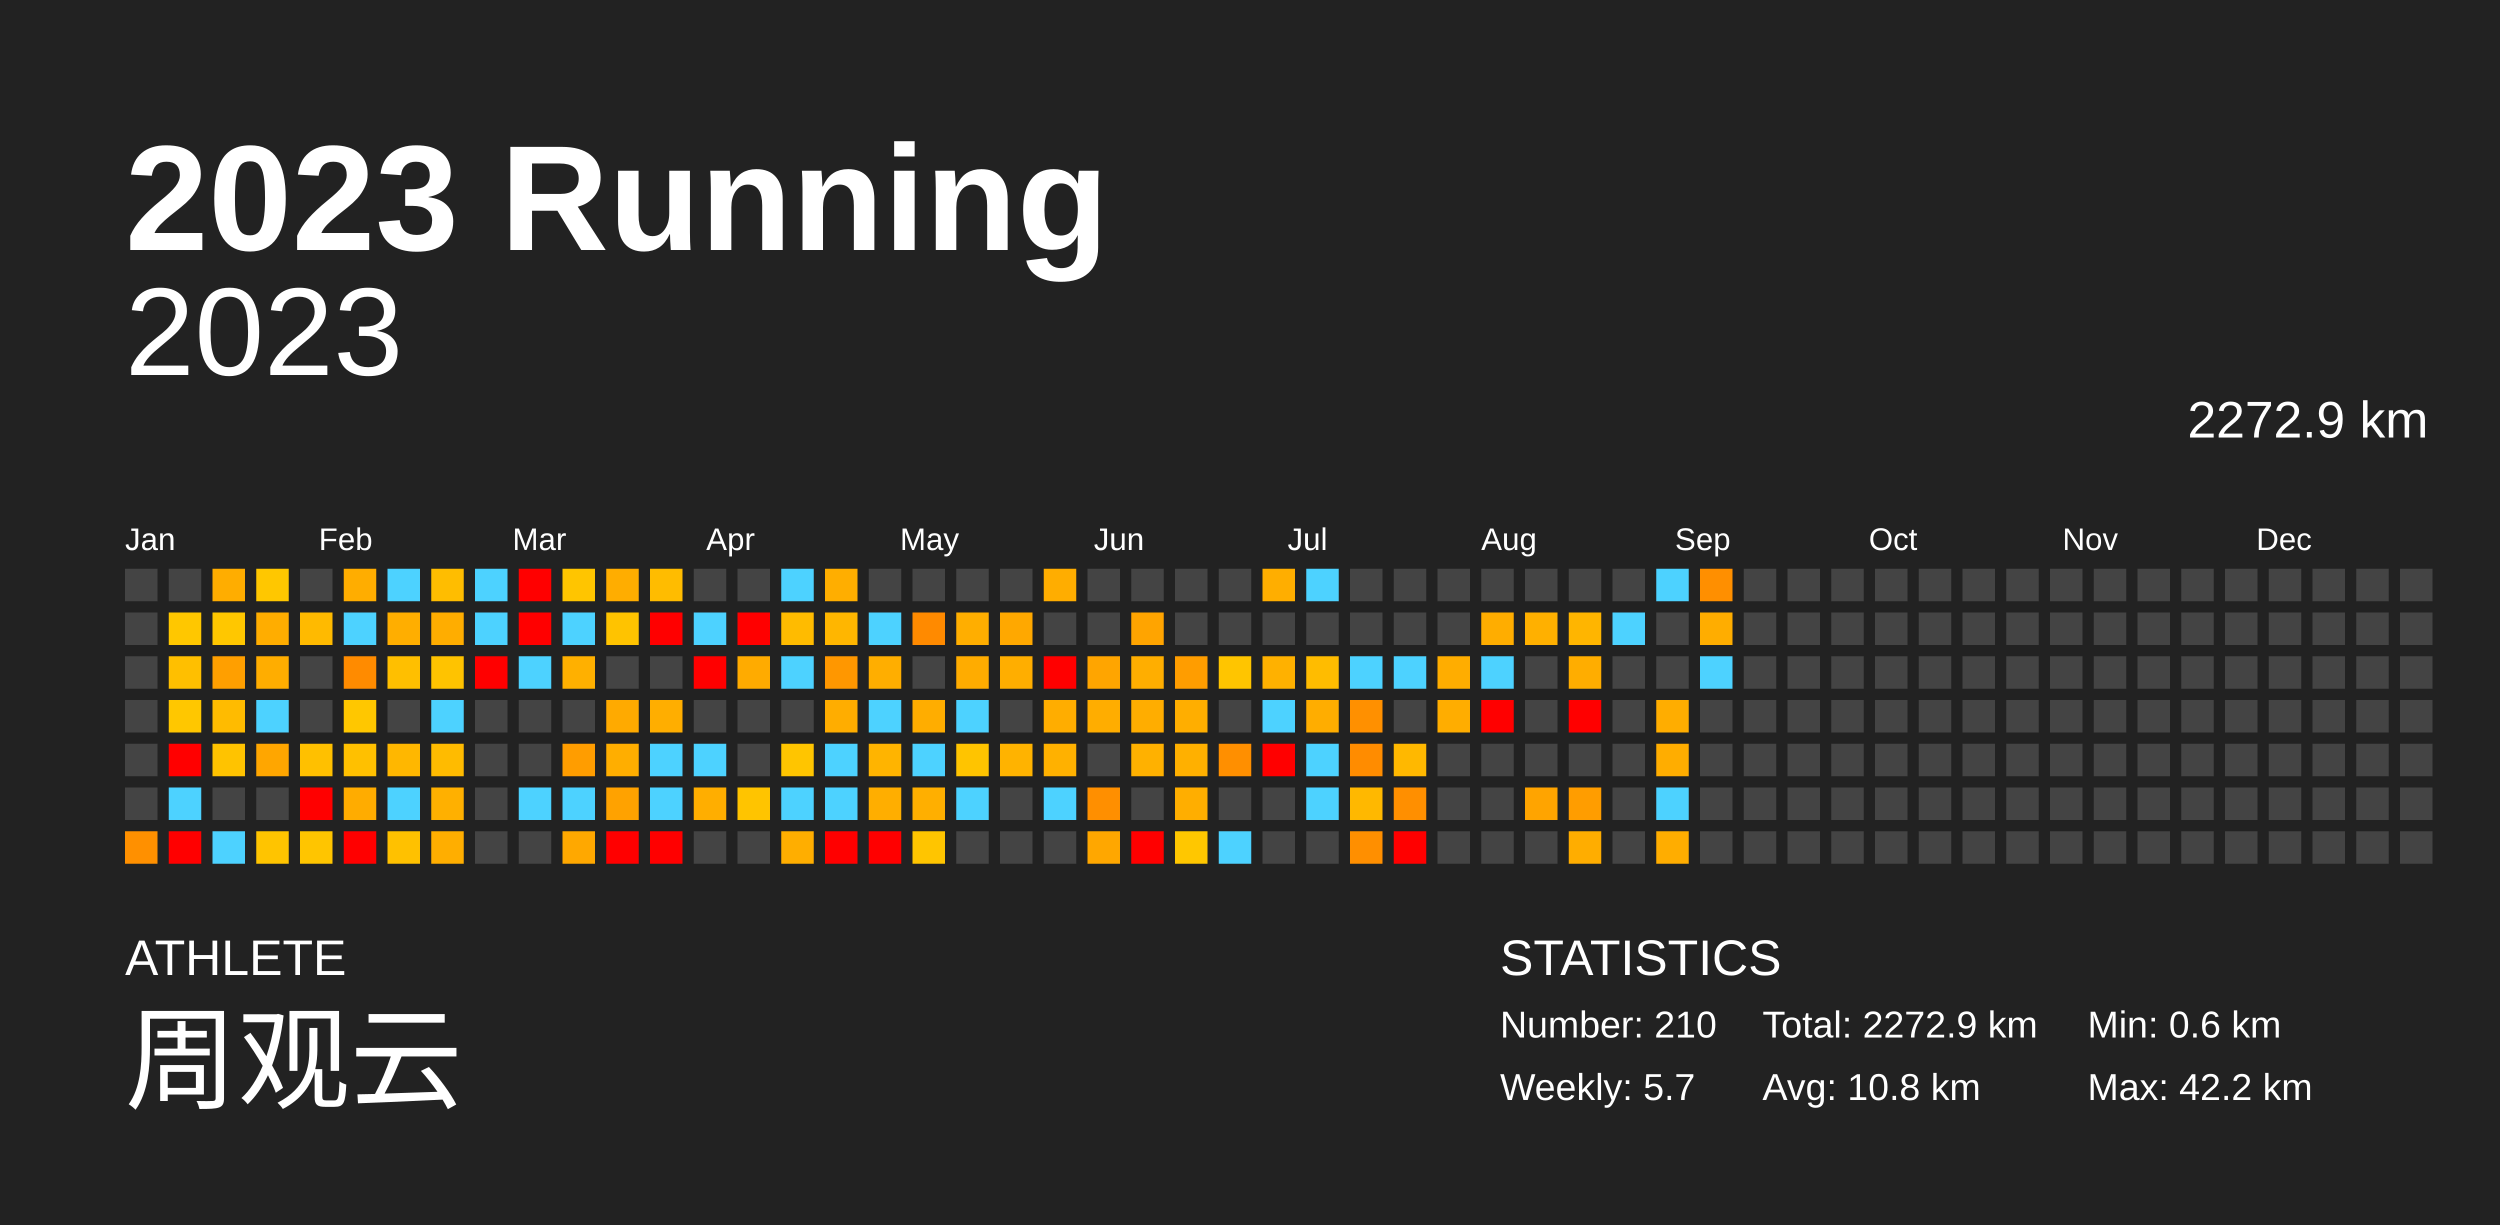
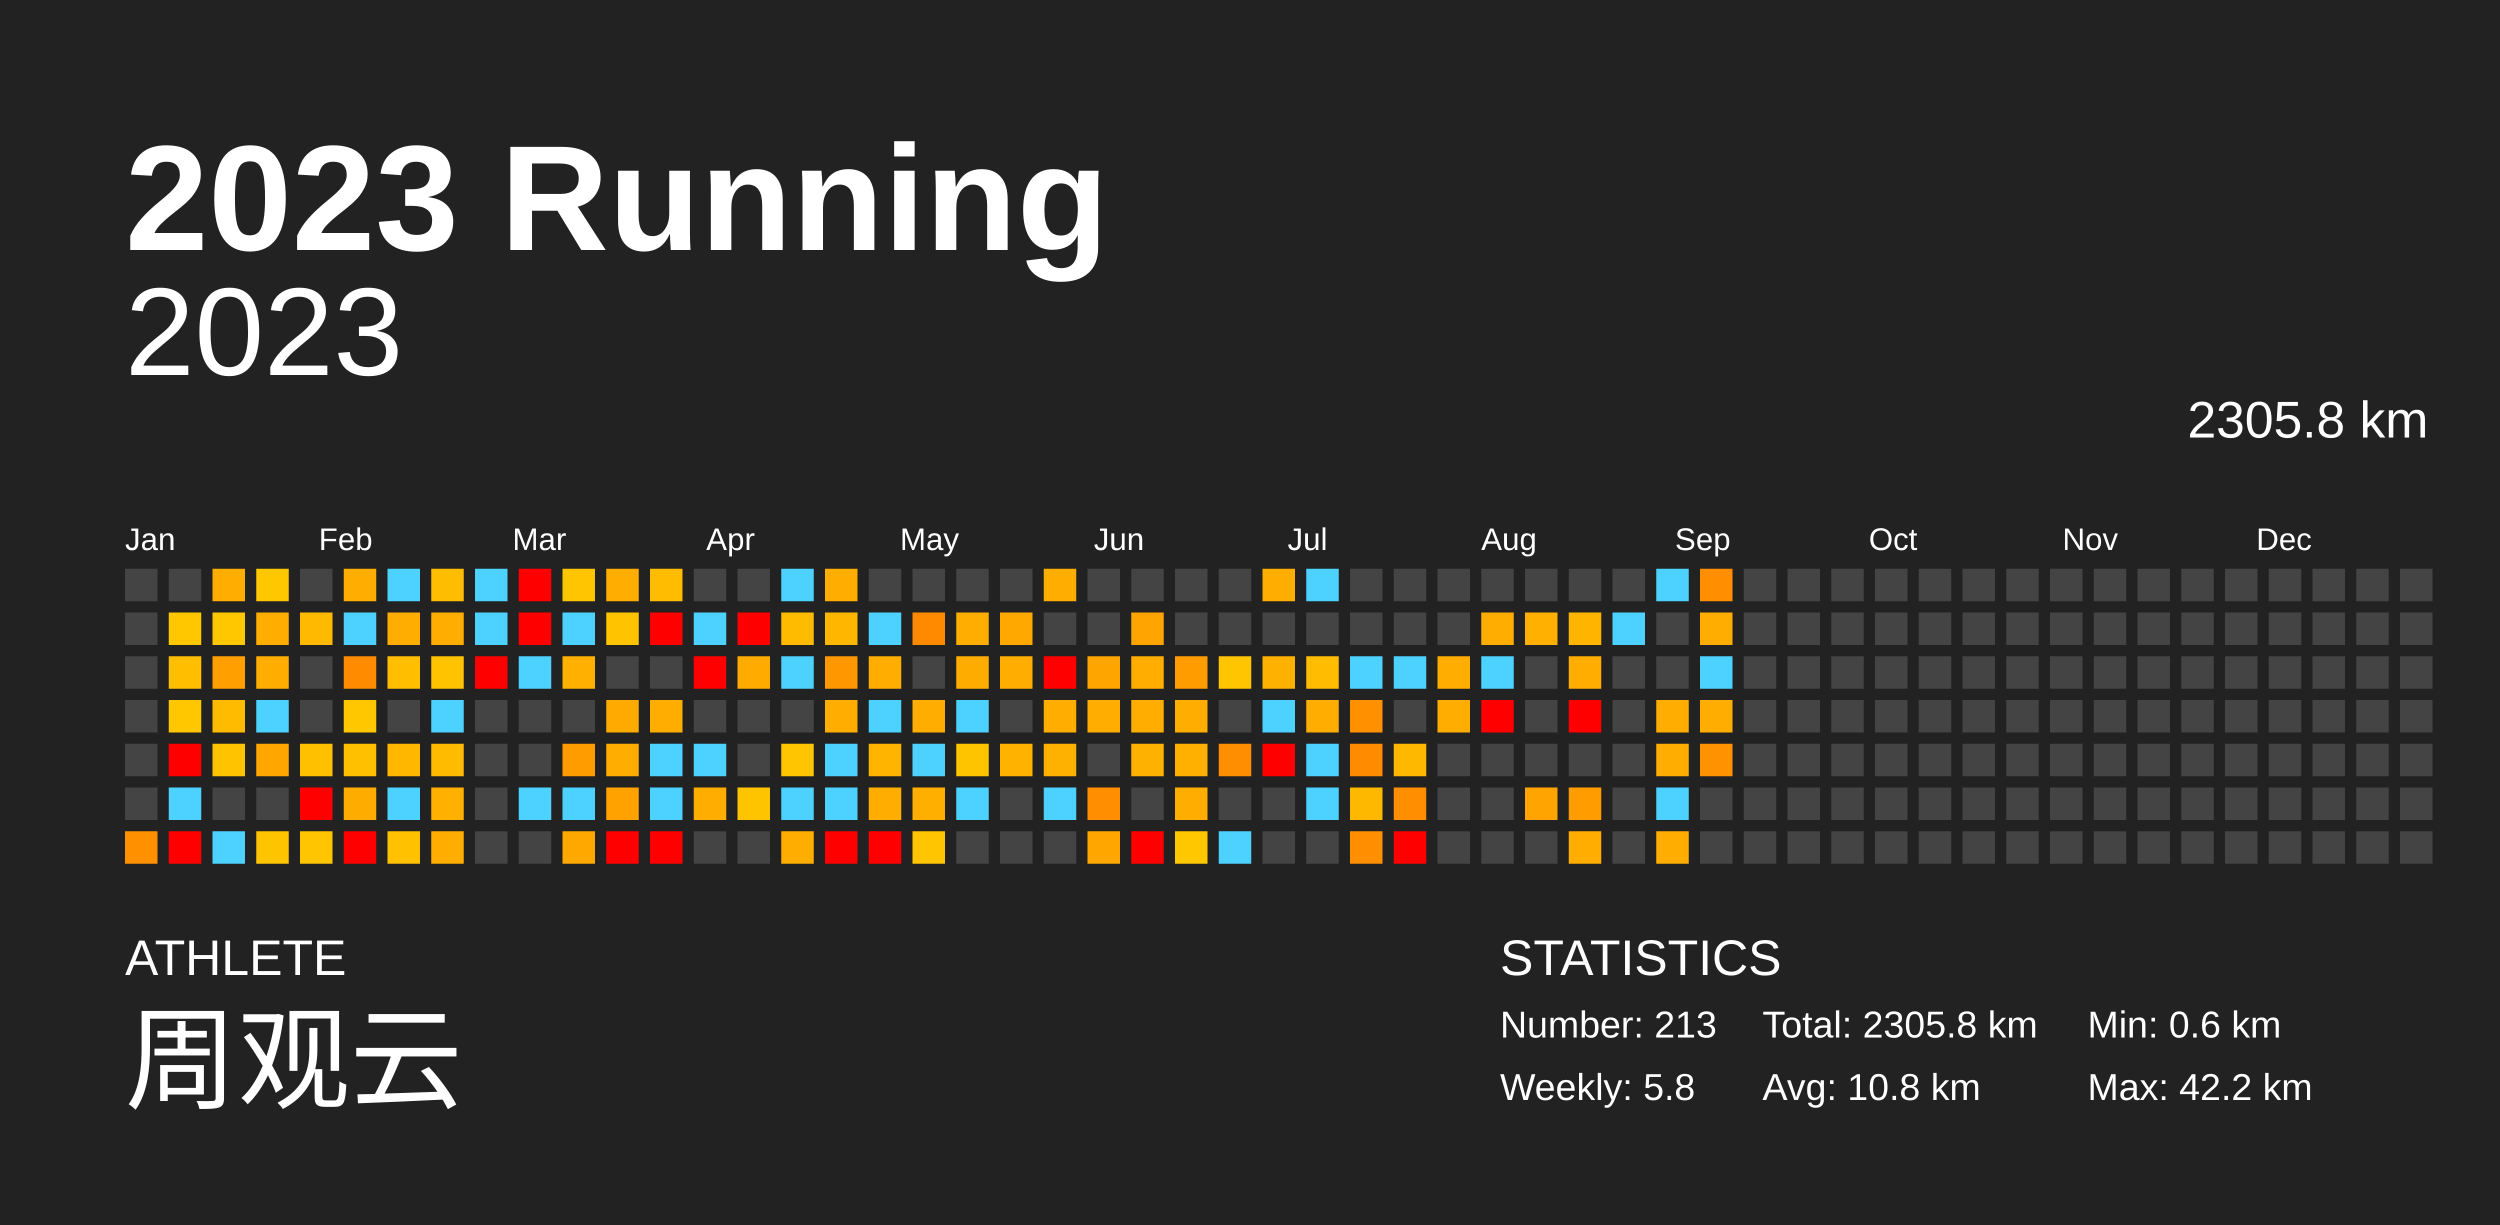
<svg xmlns="http://www.w3.org/2000/svg" baseProfile="full" height="98mm" version="1.1" viewBox="0,0,200,98" width="200mm">
  <defs />
  <rect fill="#222222" height="98" width="200" x="0" y="0" />
  <text fill="#FFFFFF" style="font-size:12px; font-family:Arial; font-weight:bold;" x="10" y="20">2023 Running</text>
  <text fill="#FFFFFF" style="font-size:4px; font-family:Arial" x="10" y="78">ATHLETE</text>
  <text fill="#FFFFFF" style="font-size:9px; font-family:Arial" x="10" y="88">周观云</text>
  <text fill="#FFFFFF" style="font-size:4px; font-family:Arial" x="120" y="78">STATISTICS</text>
-   <text fill="#FFFFFF" style="font-size:3px; font-family:Arial" x="120" y="83">Number: 210</text>
-   <text fill="#FFFFFF" style="font-size:3px; font-family:Arial" x="120" y="88">Weekly: 5.7</text>
-   <text fill="#FFFFFF" style="font-size:3px; font-family:Arial" x="141" y="83">Total: 2272.9 km</text>
+   <text fill="#FFFFFF" style="font-size:3px; font-family:Arial" x="120" y="83">Number: 213</text>
+   <text fill="#FFFFFF" style="font-size:3px; font-family:Arial" x="120" y="88">Weekly: 5.8</text>
+   <text fill="#FFFFFF" style="font-size:3px; font-family:Arial" x="141" y="83">Total: 2305.8 km</text>
  <text fill="#FFFFFF" style="font-size:3px; font-family:Arial" x="141" y="88">Avg: 10.8 km</text>
  <text fill="#FFFFFF" style="font-size:3px; font-family:Arial" x="167" y="83">Min: 0.6 km</text>
  <text fill="#FFFFFF" style="font-size:3px; font-family:Arial" x="167" y="88">Max: 42.2 km</text>
  <text alignment-baseline="hanging" fill="#FFFFFF" style="font-size:10.0px; font-family:Arial;" x="10" y="30">2023</text>
-   <text alignment-baseline="hanging" fill="#FFFFFF" style="font-size:4.125px; font-family:Arial;" x="175" y="35">2272.9 km</text>
+   <text alignment-baseline="hanging" fill="#FFFFFF" style="font-size:4.125px; font-family:Arial;" x="175" y="35">2305.8 km</text>
  <text fill="#FFFFFF" style="font-size:2.5px; font-family:Arial" x="10.0" y="44">Jan</text>
  <text fill="#FFFFFF" style="font-size:2.5px; font-family:Arial" x="25.5" y="44">Feb</text>
  <text fill="#FFFFFF" style="font-size:2.5px; font-family:Arial" x="41.0" y="44">Mar</text>
  <text fill="#FFFFFF" style="font-size:2.5px; font-family:Arial" x="56.5" y="44">Apr</text>
  <text fill="#FFFFFF" style="font-size:2.5px; font-family:Arial" x="72.0" y="44">May</text>
  <text fill="#FFFFFF" style="font-size:2.5px; font-family:Arial" x="87.5" y="44">Jun</text>
  <text fill="#FFFFFF" style="font-size:2.5px; font-family:Arial" x="103.0" y="44">Jul</text>
  <text fill="#FFFFFF" style="font-size:2.5px; font-family:Arial" x="118.5" y="44">Aug</text>
  <text fill="#FFFFFF" style="font-size:2.5px; font-family:Arial" x="134.0" y="44">Sep</text>
  <text fill="#FFFFFF" style="font-size:2.5px; font-family:Arial" x="149.5" y="44">Oct</text>
  <text fill="#FFFFFF" style="font-size:2.5px; font-family:Arial" x="165.0" y="44">Nov</text>
  <text fill="#FFFFFF" style="font-size:2.5px; font-family:Arial" x="180.5" y="44">Dec</text>
  <rect fill="#444444" height="2.6" width="2.6" x="10.0" y="45.5" />
  <rect fill="#444444" height="2.6" width="2.6" x="10.0" y="49.0" />
  <rect fill="#444444" height="2.6" width="2.6" x="10.0" y="52.5" />
  <rect fill="#444444" height="2.6" width="2.6" x="10.0" y="56.0" />
  <rect fill="#444444" height="2.6" width="2.6" x="10.0" y="59.5" />
  <rect fill="#444444" height="2.6" width="2.6" x="10.0" y="63.0" />
  <rect fill="#ff9000" height="2.6" width="2.6" x="10.0" y="66.5" />
  <rect fill="#444444" height="2.6" width="2.6" x="13.5" y="45.5" />
  <rect fill="#ffc700" height="2.6" width="2.6" x="13.5" y="49.0" />
  <rect fill="#ffbf00" height="2.6" width="2.6" x="13.5" y="52.5" />
  <rect fill="#ffc700" height="2.6" width="2.6" x="13.5" y="56.0" />
  <rect fill="red" height="2.6" width="2.6" x="13.5" y="59.5" />
  <rect fill="#4dd2ff" height="2.6" width="2.6" x="13.5" y="63.0" />
  <rect fill="red" height="2.6" width="2.6" x="13.5" y="66.5" />
  <rect fill="#ffad00" height="2.6" width="2.6" x="17.0" y="45.5" />
  <rect fill="#ffc700" height="2.6" width="2.6" x="17.0" y="49.0" />
  <rect fill="#ff9f00" height="2.6" width="2.6" x="17.0" y="52.5" />
  <rect fill="#ffbb00" height="2.6" width="2.6" x="17.0" y="56.0" />
  <rect fill="#ffc300" height="2.6" width="2.6" x="17.0" y="59.5" />
  <rect fill="#444444" height="2.6" width="2.6" x="17.0" y="63.0" />
  <rect fill="#4dd2ff" height="2.6" width="2.6" x="17.0" y="66.5" />
  <rect fill="#ffc700" height="2.6" width="2.6" x="20.5" y="45.5" />
  <rect fill="#ffad00" height="2.6" width="2.6" x="20.5" y="49.0" />
  <rect fill="#ffad00" height="2.6" width="2.6" x="20.5" y="52.5" />
  <rect fill="#4dd2ff" height="2.6" width="2.6" x="20.5" y="56.0" />
  <rect fill="#ffa600" height="2.6" width="2.6" x="20.5" y="59.5" />
  <rect fill="#444444" height="2.6" width="2.6" x="20.5" y="63.0" />
  <rect fill="#ffc400" height="2.6" width="2.6" x="20.5" y="66.5" />
  <rect fill="#444444" height="2.6" width="2.6" x="24.0" y="45.5" />
  <rect fill="#ffba00" height="2.6" width="2.6" x="24.0" y="49.0" />
  <rect fill="#444444" height="2.6" width="2.6" x="24.0" y="52.5" />
  <rect fill="#444444" height="2.6" width="2.6" x="24.0" y="56.0" />
  <rect fill="#ffc000" height="2.6" width="2.6" x="24.0" y="59.5" />
  <rect fill="red" height="2.6" width="2.6" x="24.0" y="63.0" />
  <rect fill="#ffc500" height="2.6" width="2.6" x="24.0" y="66.5" />
  <rect fill="#ffad00" height="2.6" width="2.6" x="27.5" y="45.5" />
  <rect fill="#4dd2ff" height="2.6" width="2.6" x="27.5" y="49.0" />
  <rect fill="#ff8b00" height="2.6" width="2.6" x="27.5" y="52.5" />
  <rect fill="#ffc700" height="2.6" width="2.6" x="27.5" y="56.0" />
  <rect fill="#ffc000" height="2.6" width="2.6" x="27.5" y="59.5" />
  <rect fill="#ffac00" height="2.6" width="2.6" x="27.5" y="63.0" />
  <rect fill="red" height="2.6" width="2.6" x="27.5" y="66.5" />
  <rect fill="#4dd2ff" height="2.6" width="2.6" x="31.0" y="45.5" />
  <rect fill="#ffae00" height="2.6" width="2.6" x="31.0" y="49.0" />
  <rect fill="#ffbf00" height="2.6" width="2.6" x="31.0" y="52.5" />
  <rect fill="#444444" height="2.6" width="2.6" x="31.0" y="56.0" />
  <rect fill="#ffb700" height="2.6" width="2.6" x="31.0" y="59.5" />
  <rect fill="#4dd2ff" height="2.6" width="2.6" x="31.0" y="63.0" />
  <rect fill="#ffc100" height="2.6" width="2.6" x="31.0" y="66.5" />
  <rect fill="#ffbd00" height="2.6" width="2.6" x="34.5" y="45.5" />
  <rect fill="#ffad00" height="2.6" width="2.6" x="34.5" y="49.0" />
  <rect fill="#ffc300" height="2.6" width="2.6" x="34.5" y="52.5" />
  <rect fill="#4dd2ff" height="2.6" width="2.6" x="34.5" y="56.0" />
  <rect fill="#ffbb00" height="2.6" width="2.6" x="34.5" y="59.5" />
  <rect fill="#ffb000" height="2.6" width="2.6" x="34.5" y="63.0" />
  <rect fill="#ffae00" height="2.6" width="2.6" x="34.5" y="66.5" />
  <rect fill="#4dd2ff" height="2.6" width="2.6" x="38.0" y="45.5" />
  <rect fill="#4dd2ff" height="2.6" width="2.6" x="38.0" y="49.0" />
  <rect fill="red" height="2.6" width="2.6" x="38.0" y="52.5" />
  <rect fill="#444444" height="2.6" width="2.6" x="38.0" y="56.0" />
  <rect fill="#444444" height="2.6" width="2.6" x="38.0" y="59.5" />
  <rect fill="#444444" height="2.6" width="2.6" x="38.0" y="63.0" />
  <rect fill="#444444" height="2.6" width="2.6" x="38.0" y="66.5" />
  <rect fill="red" height="2.6" width="2.6" x="41.5" y="45.5" />
  <rect fill="red" height="2.6" width="2.6" x="41.5" y="49.0" />
  <rect fill="#4dd2ff" height="2.6" width="2.6" x="41.5" y="52.5" />
  <rect fill="#444444" height="2.6" width="2.6" x="41.5" y="56.0" />
  <rect fill="#444444" height="2.6" width="2.6" x="41.5" y="59.5" />
  <rect fill="#4dd2ff" height="2.6" width="2.6" x="41.5" y="63.0" />
  <rect fill="#444444" height="2.6" width="2.6" x="41.5" y="66.5" />
  <rect fill="#ffc500" height="2.6" width="2.6" x="45.0" y="45.5" />
  <rect fill="#4dd2ff" height="2.6" width="2.6" x="45.0" y="49.0" />
  <rect fill="#ffb000" height="2.6" width="2.6" x="45.0" y="52.5" />
  <rect fill="#444444" height="2.6" width="2.6" x="45.0" y="56.0" />
  <rect fill="#ff9d00" height="2.6" width="2.6" x="45.0" y="59.5" />
  <rect fill="#4dd2ff" height="2.6" width="2.6" x="45.0" y="63.0" />
  <rect fill="#ffa800" height="2.6" width="2.6" x="45.0" y="66.5" />
  <rect fill="#ffad00" height="2.6" width="2.6" x="48.5" y="45.5" />
  <rect fill="#ffc300" height="2.6" width="2.6" x="48.5" y="49.0" />
  <rect fill="#444444" height="2.6" width="2.6" x="48.5" y="52.5" />
  <rect fill="#ffaa00" height="2.6" width="2.6" x="48.5" y="56.0" />
  <rect fill="#ffae00" height="2.6" width="2.6" x="48.5" y="59.5" />
  <rect fill="#ffa200" height="2.6" width="2.6" x="48.5" y="63.0" />
  <rect fill="red" height="2.6" width="2.6" x="48.5" y="66.5" />
  <rect fill="#ffbc00" height="2.6" width="2.6" x="52.0" y="45.5" />
  <rect fill="red" height="2.6" width="2.6" x="52.0" y="49.0" />
  <rect fill="#444444" height="2.6" width="2.6" x="52.0" y="52.5" />
  <rect fill="#ffae00" height="2.6" width="2.6" x="52.0" y="56.0" />
  <rect fill="#4dd2ff" height="2.6" width="2.6" x="52.0" y="59.5" />
  <rect fill="#4dd2ff" height="2.6" width="2.6" x="52.0" y="63.0" />
  <rect fill="red" height="2.6" width="2.6" x="52.0" y="66.5" />
  <rect fill="#444444" height="2.6" width="2.6" x="55.5" y="45.5" />
  <rect fill="#4dd2ff" height="2.6" width="2.6" x="55.5" y="49.0" />
  <rect fill="red" height="2.6" width="2.6" x="55.5" y="52.5" />
  <rect fill="#444444" height="2.6" width="2.6" x="55.5" y="56.0" />
  <rect fill="#4dd2ff" height="2.6" width="2.6" x="55.5" y="59.5" />
  <rect fill="#ffae00" height="2.6" width="2.6" x="55.5" y="63.0" />
  <rect fill="#444444" height="2.6" width="2.6" x="55.5" y="66.5" />
  <rect fill="#444444" height="2.6" width="2.6" x="59.0" y="45.5" />
  <rect fill="red" height="2.6" width="2.6" x="59.0" y="49.0" />
  <rect fill="#ffab00" height="2.6" width="2.6" x="59.0" y="52.5" />
  <rect fill="#444444" height="2.6" width="2.6" x="59.0" y="56.0" />
  <rect fill="#444444" height="2.6" width="2.6" x="59.0" y="59.5" />
  <rect fill="#ffc400" height="2.6" width="2.6" x="59.0" y="63.0" />
  <rect fill="#444444" height="2.6" width="2.6" x="59.0" y="66.5" />
  <rect fill="#4dd2ff" height="2.6" width="2.6" x="62.5" y="45.5" />
  <rect fill="#ffbb00" height="2.6" width="2.6" x="62.5" y="49.0" />
  <rect fill="#4dd2ff" height="2.6" width="2.6" x="62.5" y="52.5" />
  <rect fill="#444444" height="2.6" width="2.6" x="62.5" y="56.0" />
  <rect fill="#ffc500" height="2.6" width="2.6" x="62.5" y="59.5" />
  <rect fill="#4dd2ff" height="2.6" width="2.6" x="62.5" y="63.0" />
  <rect fill="#ffae00" height="2.6" width="2.6" x="62.5" y="66.5" />
  <rect fill="#ffae00" height="2.6" width="2.6" x="66.0" y="45.5" />
  <rect fill="#ffb600" height="2.6" width="2.6" x="66.0" y="49.0" />
  <rect fill="#ff9700" height="2.6" width="2.6" x="66.0" y="52.5" />
  <rect fill="#ffad00" height="2.6" width="2.6" x="66.0" y="56.0" />
  <rect fill="#4dd2ff" height="2.6" width="2.6" x="66.0" y="59.5" />
  <rect fill="#4dd2ff" height="2.6" width="2.6" x="66.0" y="63.0" />
  <rect fill="red" height="2.6" width="2.6" x="66.0" y="66.5" />
  <rect fill="#444444" height="2.6" width="2.6" x="69.5" y="45.5" />
  <rect fill="#4dd2ff" height="2.6" width="2.6" x="69.5" y="49.0" />
  <rect fill="#ffae00" height="2.6" width="2.6" x="69.5" y="52.5" />
  <rect fill="#4dd2ff" height="2.6" width="2.6" x="69.5" y="56.0" />
  <rect fill="#ffb400" height="2.6" width="2.6" x="69.5" y="59.5" />
  <rect fill="#ffae00" height="2.6" width="2.6" x="69.5" y="63.0" />
  <rect fill="red" height="2.6" width="2.6" x="69.5" y="66.5" />
  <rect fill="#444444" height="2.6" width="2.6" x="73.0" y="45.5" />
  <rect fill="#ff8a00" height="2.6" width="2.6" x="73.0" y="49.0" />
  <rect fill="#444444" height="2.6" width="2.6" x="73.0" y="52.5" />
  <rect fill="#ffad00" height="2.6" width="2.6" x="73.0" y="56.0" />
  <rect fill="#4dd2ff" height="2.6" width="2.6" x="73.0" y="59.5" />
  <rect fill="#ffaf00" height="2.6" width="2.6" x="73.0" y="63.0" />
  <rect fill="#ffc500" height="2.6" width="2.6" x="73.0" y="66.5" />
  <rect fill="#444444" height="2.6" width="2.6" x="76.5" y="45.5" />
  <rect fill="#ffae00" height="2.6" width="2.6" x="76.5" y="49.0" />
  <rect fill="#ffac00" height="2.6" width="2.6" x="76.5" y="52.5" />
  <rect fill="#4dd2ff" height="2.6" width="2.6" x="76.5" y="56.0" />
  <rect fill="#ffc400" height="2.6" width="2.6" x="76.5" y="59.5" />
  <rect fill="#4dd2ff" height="2.6" width="2.6" x="76.5" y="63.0" />
  <rect fill="#444444" height="2.6" width="2.6" x="76.5" y="66.5" />
  <rect fill="#444444" height="2.6" width="2.6" x="80.0" y="45.5" />
  <rect fill="#ffa800" height="2.6" width="2.6" x="80.0" y="49.0" />
  <rect fill="#ffae00" height="2.6" width="2.6" x="80.0" y="52.5" />
  <rect fill="#444444" height="2.6" width="2.6" x="80.0" y="56.0" />
  <rect fill="#ffb300" height="2.6" width="2.6" x="80.0" y="59.5" />
  <rect fill="#444444" height="2.6" width="2.6" x="80.0" y="63.0" />
  <rect fill="#444444" height="2.6" width="2.6" x="80.0" y="66.5" />
  <rect fill="#ffad00" height="2.6" width="2.6" x="83.5" y="45.5" />
  <rect fill="#444444" height="2.6" width="2.6" x="83.5" y="49.0" />
  <rect fill="red" height="2.6" width="2.6" x="83.5" y="52.5" />
  <rect fill="#ffad00" height="2.6" width="2.6" x="83.5" y="56.0" />
  <rect fill="#ffb100" height="2.6" width="2.6" x="83.5" y="59.5" />
  <rect fill="#4dd2ff" height="2.6" width="2.6" x="83.5" y="63.0" />
  <rect fill="#444444" height="2.6" width="2.6" x="83.5" y="66.5" />
  <rect fill="#444444" height="2.6" width="2.6" x="87.0" y="45.5" />
  <rect fill="#444444" height="2.6" width="2.6" x="87.0" y="49.0" />
  <rect fill="#ffa500" height="2.6" width="2.6" x="87.0" y="52.5" />
  <rect fill="#ffad00" height="2.6" width="2.6" x="87.0" y="56.0" />
  <rect fill="#444444" height="2.6" width="2.6" x="87.0" y="59.5" />
  <rect fill="#ff8f00" height="2.6" width="2.6" x="87.0" y="63.0" />
  <rect fill="#ffa700" height="2.6" width="2.6" x="87.0" y="66.5" />
  <rect fill="#444444" height="2.6" width="2.6" x="90.5" y="45.5" />
  <rect fill="#ffa400" height="2.6" width="2.6" x="90.5" y="49.0" />
  <rect fill="#ffae00" height="2.6" width="2.6" x="90.5" y="52.5" />
  <rect fill="#ffad00" height="2.6" width="2.6" x="90.5" y="56.0" />
  <rect fill="#ffb100" height="2.6" width="2.6" x="90.5" y="59.5" />
  <rect fill="#444444" height="2.6" width="2.6" x="90.5" y="63.0" />
  <rect fill="red" height="2.6" width="2.6" x="90.5" y="66.5" />
  <rect fill="#444444" height="2.6" width="2.6" x="94.0" y="45.5" />
  <rect fill="#444444" height="2.6" width="2.6" x="94.0" y="49.0" />
  <rect fill="#ff9d00" height="2.6" width="2.6" x="94.0" y="52.5" />
  <rect fill="#ffae00" height="2.6" width="2.6" x="94.0" y="56.0" />
  <rect fill="#ffb000" height="2.6" width="2.6" x="94.0" y="59.5" />
  <rect fill="#ffae00" height="2.6" width="2.6" x="94.0" y="63.0" />
  <rect fill="#ffc700" height="2.6" width="2.6" x="94.0" y="66.5" />
  <rect fill="#444444" height="2.6" width="2.6" x="97.5" y="45.5" />
  <rect fill="#444444" height="2.6" width="2.6" x="97.5" y="49.0" />
  <rect fill="#ffc500" height="2.6" width="2.6" x="97.5" y="52.5" />
  <rect fill="#444444" height="2.6" width="2.6" x="97.5" y="56.0" />
  <rect fill="#ff8f00" height="2.6" width="2.6" x="97.5" y="59.5" />
  <rect fill="#444444" height="2.6" width="2.6" x="97.5" y="63.0" />
  <rect fill="#4dd2ff" height="2.6" width="2.6" x="97.5" y="66.5" />
  <rect fill="#ffae00" height="2.6" width="2.6" x="101.0" y="45.5" />
  <rect fill="#444444" height="2.6" width="2.6" x="101.0" y="49.0" />
  <rect fill="#ffb100" height="2.6" width="2.6" x="101.0" y="52.5" />
  <rect fill="#4dd2ff" height="2.6" width="2.6" x="101.0" y="56.0" />
  <rect fill="red" height="2.6" width="2.6" x="101.0" y="59.5" />
  <rect fill="#444444" height="2.6" width="2.6" x="101.0" y="63.0" />
  <rect fill="#444444" height="2.6" width="2.6" x="101.0" y="66.5" />
  <rect fill="#4dd2ff" height="2.6" width="2.6" x="104.5" y="45.5" />
  <rect fill="#444444" height="2.6" width="2.6" x="104.5" y="49.0" />
  <rect fill="#ffbc00" height="2.6" width="2.6" x="104.5" y="52.5" />
  <rect fill="#ffad00" height="2.6" width="2.6" x="104.5" y="56.0" />
  <rect fill="#4dd2ff" height="2.6" width="2.6" x="104.5" y="59.5" />
  <rect fill="#4dd2ff" height="2.6" width="2.6" x="104.5" y="63.0" />
  <rect fill="#444444" height="2.6" width="2.6" x="104.5" y="66.5" />
  <rect fill="#444444" height="2.6" width="2.6" x="108.0" y="45.5" />
  <rect fill="#444444" height="2.6" width="2.6" x="108.0" y="49.0" />
  <rect fill="#4dd2ff" height="2.6" width="2.6" x="108.0" y="52.5" />
  <rect fill="#ff9000" height="2.6" width="2.6" x="108.0" y="56.0" />
  <rect fill="#ff8c00" height="2.6" width="2.6" x="108.0" y="59.5" />
  <rect fill="#ffb800" height="2.6" width="2.6" x="108.0" y="63.0" />
  <rect fill="#ff8f00" height="2.6" width="2.6" x="108.0" y="66.5" />
  <rect fill="#444444" height="2.6" width="2.6" x="111.5" y="45.5" />
  <rect fill="#444444" height="2.6" width="2.6" x="111.5" y="49.0" />
  <rect fill="#4dd2ff" height="2.6" width="2.6" x="111.5" y="52.5" />
  <rect fill="#444444" height="2.6" width="2.6" x="111.5" y="56.0" />
  <rect fill="#ffb800" height="2.6" width="2.6" x="111.5" y="59.5" />
  <rect fill="#ff8f00" height="2.6" width="2.6" x="111.5" y="63.0" />
  <rect fill="red" height="2.6" width="2.6" x="111.5" y="66.5" />
  <rect fill="#444444" height="2.6" width="2.6" x="115.0" y="45.5" />
  <rect fill="#444444" height="2.6" width="2.6" x="115.0" y="49.0" />
  <rect fill="#ffad00" height="2.6" width="2.6" x="115.0" y="52.5" />
  <rect fill="#ffad00" height="2.6" width="2.6" x="115.0" y="56.0" />
  <rect fill="#444444" height="2.6" width="2.6" x="115.0" y="59.5" />
  <rect fill="#444444" height="2.6" width="2.6" x="115.0" y="63.0" />
  <rect fill="#444444" height="2.6" width="2.6" x="115.0" y="66.5" />
  <rect fill="#444444" height="2.6" width="2.6" x="118.5" y="45.5" />
  <rect fill="#ffad00" height="2.6" width="2.6" x="118.5" y="49.0" />
  <rect fill="#4dd2ff" height="2.6" width="2.6" x="118.5" y="52.5" />
  <rect fill="red" height="2.6" width="2.6" x="118.5" y="56.0" />
  <rect fill="#444444" height="2.6" width="2.6" x="118.5" y="59.5" />
  <rect fill="#444444" height="2.6" width="2.6" x="118.5" y="63.0" />
  <rect fill="#444444" height="2.6" width="2.6" x="118.5" y="66.5" />
  <rect fill="#444444" height="2.6" width="2.6" x="122.0" y="45.5" />
  <rect fill="#ffb000" height="2.6" width="2.6" x="122.0" y="49.0" />
  <rect fill="#444444" height="2.6" width="2.6" x="122.0" y="52.5" />
  <rect fill="#444444" height="2.6" width="2.6" x="122.0" y="56.0" />
  <rect fill="#444444" height="2.6" width="2.6" x="122.0" y="59.5" />
  <rect fill="#ffa400" height="2.6" width="2.6" x="122.0" y="63.0" />
  <rect fill="#444444" height="2.6" width="2.6" x="122.0" y="66.5" />
  <rect fill="#444444" height="2.6" width="2.6" x="125.5" y="45.5" />
  <rect fill="#ffb500" height="2.6" width="2.6" x="125.5" y="49.0" />
  <rect fill="#ffad00" height="2.6" width="2.6" x="125.5" y="52.5" />
  <rect fill="red" height="2.6" width="2.6" x="125.5" y="56.0" />
  <rect fill="#444444" height="2.6" width="2.6" x="125.5" y="59.5" />
  <rect fill="#ff9d00" height="2.6" width="2.6" x="125.5" y="63.0" />
  <rect fill="#ffad00" height="2.6" width="2.6" x="125.5" y="66.5" />
  <rect fill="#444444" height="2.6" width="2.6" x="129.0" y="45.5" />
  <rect fill="#4dd2ff" height="2.6" width="2.6" x="129.0" y="49.0" />
  <rect fill="#444444" height="2.6" width="2.6" x="129.0" y="52.5" />
  <rect fill="#444444" height="2.6" width="2.6" x="129.0" y="56.0" />
  <rect fill="#444444" height="2.6" width="2.6" x="129.0" y="59.5" />
  <rect fill="#444444" height="2.6" width="2.6" x="129.0" y="63.0" />
  <rect fill="#444444" height="2.6" width="2.6" x="129.0" y="66.5" />
  <rect fill="#4dd2ff" height="2.6" width="2.6" x="132.5" y="45.5" />
  <rect fill="#444444" height="2.6" width="2.6" x="132.5" y="49.0" />
  <rect fill="#444444" height="2.6" width="2.6" x="132.5" y="52.5" />
  <rect fill="#ffad00" height="2.6" width="2.6" x="132.5" y="56.0" />
  <rect fill="#ffad00" height="2.6" width="2.6" x="132.5" y="59.5" />
  <rect fill="#4dd2ff" height="2.6" width="2.6" x="132.5" y="63.0" />
  <rect fill="#ffad00" height="2.6" width="2.6" x="132.5" y="66.5" />
  <rect fill="#ff8f00" height="2.6" width="2.6" x="136.0" y="45.5" />
  <rect fill="#ffad00" height="2.6" width="2.6" x="136.0" y="49.0" />
  <rect fill="#4dd2ff" height="2.6" width="2.6" x="136.0" y="52.5" />
-   <rect fill="#444444" height="2.6" width="2.6" x="136.0" y="56.0" />
-   <rect fill="#444444" height="2.6" width="2.6" x="136.0" y="59.5" />
+   <rect fill="#ffad00" height="2.6" width="2.6" x="136.0" y="56.0" />
+   <rect fill="#ff9200" height="2.6" width="2.6" x="136.0" y="59.5" />
  <rect fill="#444444" height="2.6" width="2.6" x="136.0" y="63.0" />
  <rect fill="#444444" height="2.6" width="2.6" x="136.0" y="66.5" />
  <rect fill="#444444" height="2.6" width="2.6" x="139.5" y="45.5" />
  <rect fill="#444444" height="2.6" width="2.6" x="139.5" y="49.0" />
  <rect fill="#444444" height="2.6" width="2.6" x="139.5" y="52.5" />
  <rect fill="#444444" height="2.6" width="2.6" x="139.5" y="56.0" />
  <rect fill="#444444" height="2.6" width="2.6" x="139.5" y="59.5" />
  <rect fill="#444444" height="2.6" width="2.6" x="139.5" y="63.0" />
  <rect fill="#444444" height="2.6" width="2.6" x="139.5" y="66.5" />
  <rect fill="#444444" height="2.6" width="2.6" x="143.0" y="45.5" />
  <rect fill="#444444" height="2.6" width="2.6" x="143.0" y="49.0" />
  <rect fill="#444444" height="2.6" width="2.6" x="143.0" y="52.5" />
  <rect fill="#444444" height="2.6" width="2.6" x="143.0" y="56.0" />
  <rect fill="#444444" height="2.6" width="2.6" x="143.0" y="59.5" />
  <rect fill="#444444" height="2.6" width="2.6" x="143.0" y="63.0" />
  <rect fill="#444444" height="2.6" width="2.6" x="143.0" y="66.5" />
  <rect fill="#444444" height="2.6" width="2.6" x="146.5" y="45.5" />
  <rect fill="#444444" height="2.6" width="2.6" x="146.5" y="49.0" />
  <rect fill="#444444" height="2.6" width="2.6" x="146.5" y="52.5" />
  <rect fill="#444444" height="2.6" width="2.6" x="146.5" y="56.0" />
  <rect fill="#444444" height="2.6" width="2.6" x="146.5" y="59.5" />
  <rect fill="#444444" height="2.6" width="2.6" x="146.5" y="63.0" />
  <rect fill="#444444" height="2.6" width="2.6" x="146.5" y="66.5" />
  <rect fill="#444444" height="2.6" width="2.6" x="150.0" y="45.5" />
  <rect fill="#444444" height="2.6" width="2.6" x="150.0" y="49.0" />
  <rect fill="#444444" height="2.6" width="2.6" x="150.0" y="52.5" />
  <rect fill="#444444" height="2.6" width="2.6" x="150.0" y="56.0" />
  <rect fill="#444444" height="2.6" width="2.6" x="150.0" y="59.5" />
  <rect fill="#444444" height="2.6" width="2.6" x="150.0" y="63.0" />
  <rect fill="#444444" height="2.6" width="2.6" x="150.0" y="66.5" />
  <rect fill="#444444" height="2.6" width="2.6" x="153.5" y="45.5" />
  <rect fill="#444444" height="2.6" width="2.6" x="153.5" y="49.0" />
  <rect fill="#444444" height="2.6" width="2.6" x="153.5" y="52.5" />
  <rect fill="#444444" height="2.6" width="2.6" x="153.5" y="56.0" />
  <rect fill="#444444" height="2.6" width="2.6" x="153.5" y="59.5" />
  <rect fill="#444444" height="2.6" width="2.6" x="153.5" y="63.0" />
  <rect fill="#444444" height="2.6" width="2.6" x="153.5" y="66.5" />
  <rect fill="#444444" height="2.6" width="2.6" x="157.0" y="45.5" />
  <rect fill="#444444" height="2.6" width="2.6" x="157.0" y="49.0" />
  <rect fill="#444444" height="2.6" width="2.6" x="157.0" y="52.5" />
  <rect fill="#444444" height="2.6" width="2.6" x="157.0" y="56.0" />
  <rect fill="#444444" height="2.6" width="2.6" x="157.0" y="59.5" />
  <rect fill="#444444" height="2.6" width="2.6" x="157.0" y="63.0" />
  <rect fill="#444444" height="2.6" width="2.6" x="157.0" y="66.5" />
  <rect fill="#444444" height="2.6" width="2.6" x="160.5" y="45.5" />
  <rect fill="#444444" height="2.6" width="2.6" x="160.5" y="49.0" />
  <rect fill="#444444" height="2.6" width="2.6" x="160.5" y="52.5" />
  <rect fill="#444444" height="2.6" width="2.6" x="160.5" y="56.0" />
  <rect fill="#444444" height="2.6" width="2.6" x="160.5" y="59.5" />
  <rect fill="#444444" height="2.6" width="2.6" x="160.5" y="63.0" />
  <rect fill="#444444" height="2.6" width="2.6" x="160.5" y="66.5" />
  <rect fill="#444444" height="2.6" width="2.6" x="164.0" y="45.5" />
  <rect fill="#444444" height="2.6" width="2.6" x="164.0" y="49.0" />
  <rect fill="#444444" height="2.6" width="2.6" x="164.0" y="52.5" />
  <rect fill="#444444" height="2.6" width="2.6" x="164.0" y="56.0" />
  <rect fill="#444444" height="2.6" width="2.6" x="164.0" y="59.5" />
  <rect fill="#444444" height="2.6" width="2.6" x="164.0" y="63.0" />
  <rect fill="#444444" height="2.6" width="2.6" x="164.0" y="66.5" />
  <rect fill="#444444" height="2.6" width="2.6" x="167.5" y="45.5" />
  <rect fill="#444444" height="2.6" width="2.6" x="167.5" y="49.0" />
  <rect fill="#444444" height="2.6" width="2.6" x="167.5" y="52.5" />
  <rect fill="#444444" height="2.6" width="2.6" x="167.5" y="56.0" />
  <rect fill="#444444" height="2.6" width="2.6" x="167.5" y="59.5" />
  <rect fill="#444444" height="2.6" width="2.6" x="167.5" y="63.0" />
  <rect fill="#444444" height="2.6" width="2.6" x="167.5" y="66.5" />
  <rect fill="#444444" height="2.6" width="2.6" x="171.0" y="45.5" />
  <rect fill="#444444" height="2.6" width="2.6" x="171.0" y="49.0" />
  <rect fill="#444444" height="2.6" width="2.6" x="171.0" y="52.5" />
  <rect fill="#444444" height="2.6" width="2.6" x="171.0" y="56.0" />
  <rect fill="#444444" height="2.6" width="2.6" x="171.0" y="59.5" />
  <rect fill="#444444" height="2.6" width="2.6" x="171.0" y="63.0" />
  <rect fill="#444444" height="2.6" width="2.6" x="171.0" y="66.5" />
  <rect fill="#444444" height="2.6" width="2.6" x="174.5" y="45.5" />
  <rect fill="#444444" height="2.6" width="2.6" x="174.5" y="49.0" />
  <rect fill="#444444" height="2.6" width="2.6" x="174.5" y="52.5" />
  <rect fill="#444444" height="2.6" width="2.6" x="174.5" y="56.0" />
  <rect fill="#444444" height="2.6" width="2.6" x="174.5" y="59.5" />
  <rect fill="#444444" height="2.6" width="2.6" x="174.5" y="63.0" />
  <rect fill="#444444" height="2.6" width="2.6" x="174.5" y="66.5" />
  <rect fill="#444444" height="2.6" width="2.6" x="178.0" y="45.5" />
  <rect fill="#444444" height="2.6" width="2.6" x="178.0" y="49.0" />
  <rect fill="#444444" height="2.6" width="2.6" x="178.0" y="52.5" />
  <rect fill="#444444" height="2.6" width="2.6" x="178.0" y="56.0" />
  <rect fill="#444444" height="2.6" width="2.6" x="178.0" y="59.5" />
  <rect fill="#444444" height="2.6" width="2.6" x="178.0" y="63.0" />
  <rect fill="#444444" height="2.6" width="2.6" x="178.0" y="66.5" />
  <rect fill="#444444" height="2.6" width="2.6" x="181.5" y="45.5" />
  <rect fill="#444444" height="2.6" width="2.6" x="181.5" y="49.0" />
  <rect fill="#444444" height="2.6" width="2.6" x="181.5" y="52.5" />
  <rect fill="#444444" height="2.6" width="2.6" x="181.5" y="56.0" />
  <rect fill="#444444" height="2.6" width="2.6" x="181.5" y="59.5" />
  <rect fill="#444444" height="2.6" width="2.6" x="181.5" y="63.0" />
  <rect fill="#444444" height="2.6" width="2.6" x="181.5" y="66.5" />
  <rect fill="#444444" height="2.6" width="2.6" x="185.0" y="45.5" />
  <rect fill="#444444" height="2.6" width="2.6" x="185.0" y="49.0" />
  <rect fill="#444444" height="2.6" width="2.6" x="185.0" y="52.5" />
  <rect fill="#444444" height="2.6" width="2.6" x="185.0" y="56.0" />
  <rect fill="#444444" height="2.6" width="2.6" x="185.0" y="59.5" />
  <rect fill="#444444" height="2.6" width="2.6" x="185.0" y="63.0" />
  <rect fill="#444444" height="2.6" width="2.6" x="185.0" y="66.5" />
  <rect fill="#444444" height="2.6" width="2.6" x="188.5" y="45.5" />
  <rect fill="#444444" height="2.6" width="2.6" x="188.5" y="49.0" />
  <rect fill="#444444" height="2.6" width="2.6" x="188.5" y="52.5" />
  <rect fill="#444444" height="2.6" width="2.6" x="188.5" y="56.0" />
  <rect fill="#444444" height="2.6" width="2.6" x="188.5" y="59.5" />
  <rect fill="#444444" height="2.6" width="2.6" x="188.5" y="63.0" />
  <rect fill="#444444" height="2.6" width="2.6" x="188.5" y="66.5" />
  <rect fill="#444444" height="2.6" width="2.6" x="192.0" y="45.5" />
  <rect fill="#444444" height="2.6" width="2.6" x="192.0" y="49.0" />
  <rect fill="#444444" height="2.6" width="2.6" x="192.0" y="52.5" />
  <rect fill="#444444" height="2.6" width="2.6" x="192.0" y="56.0" />
  <rect fill="#444444" height="2.6" width="2.6" x="192.0" y="59.5" />
  <rect fill="#444444" height="2.6" width="2.6" x="192.0" y="63.0" />
  <rect fill="#444444" height="2.6" width="2.6" x="192.0" y="66.5" />
</svg>
